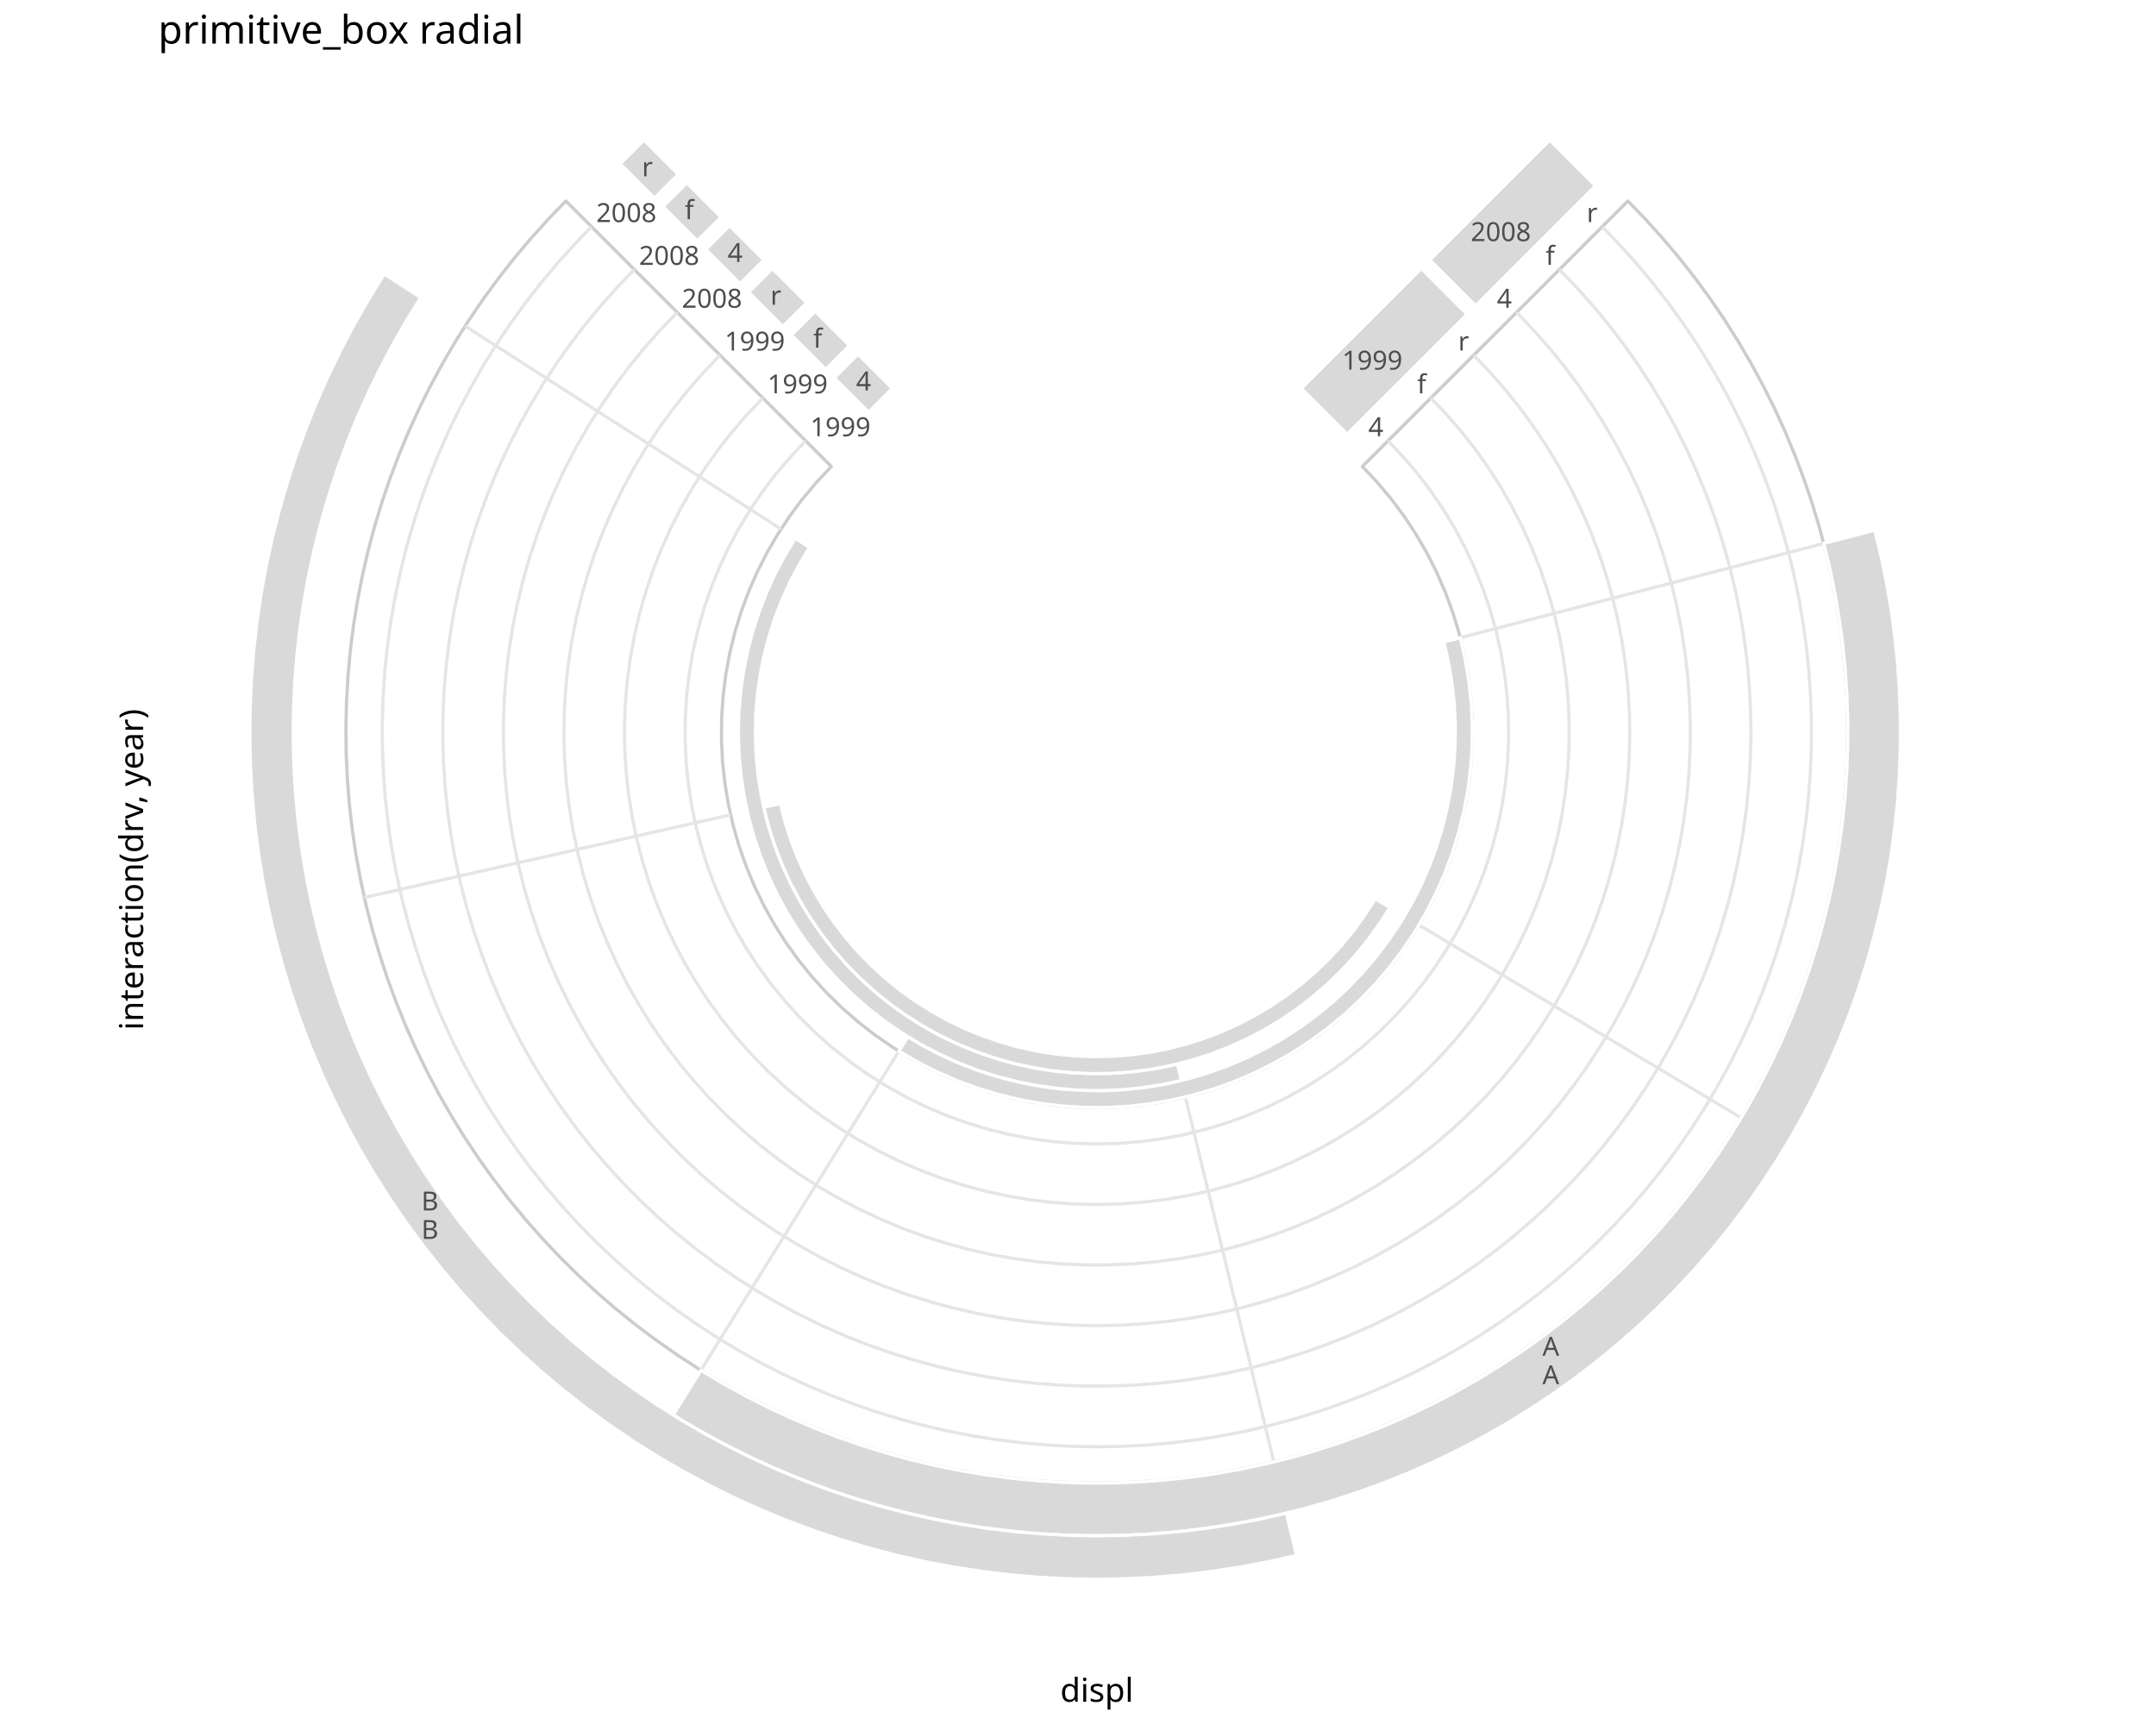
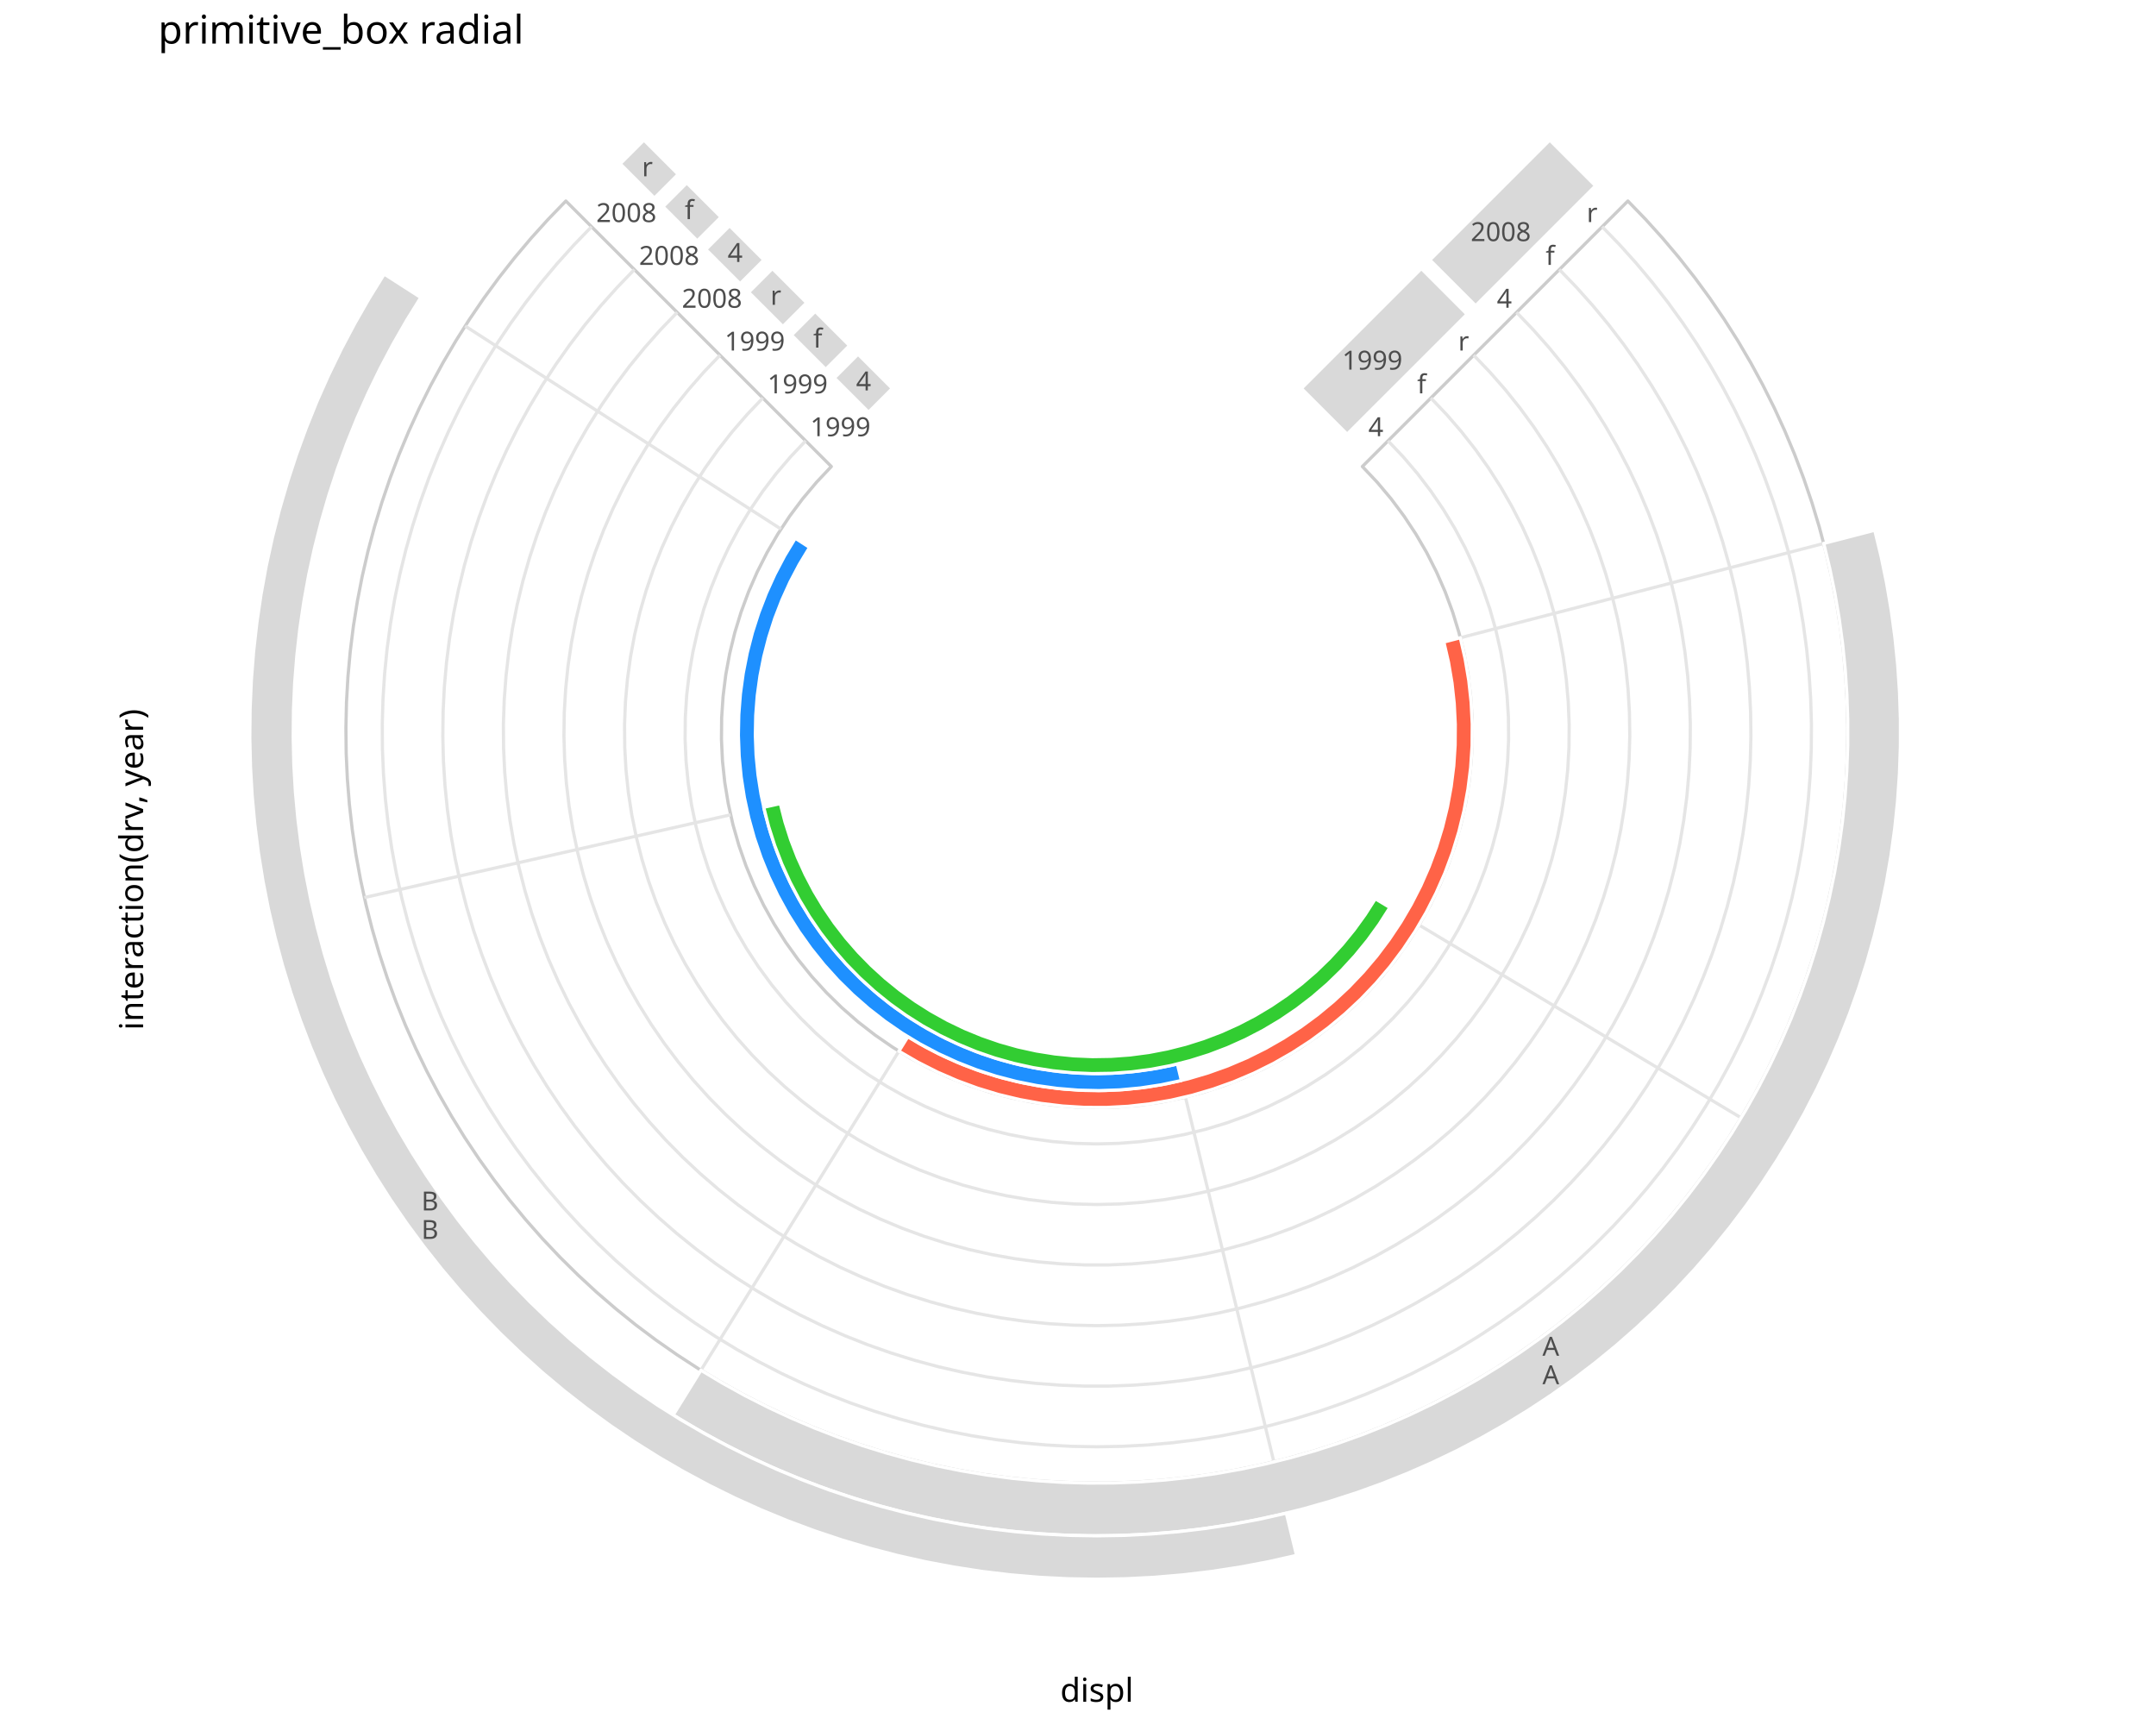
<svg xmlns="http://www.w3.org/2000/svg" class="svglite" data-engine-version="2.0" width="720.00pt" height="576.00pt" viewBox="0 0 720.00 576.00">
  <defs>
    <style type="text/css">
    .svglite line, .svglite polyline, .svglite polygon, .svglite path, .svglite rect, .svglite circle {
      fill: none;
      stroke: #000000;
      stroke-linecap: round;
      stroke-linejoin: round;
      stroke-miterlimit: 10.00;
    }
  </style>
  </defs>
  <rect width="100%" height="100%" style="stroke: none; fill: #FFFFFF;" />
  <defs>
    <clipPath id="cpMC4wMHw3MjAuMDB8MC4wMHw1NzYuMDA=">
      <rect x="0.00" y="0.00" width="720.00" height="576.00" />
    </clipPath>
  </defs>
  <g clip-path="url(#cpMC4wMHw3MjAuMDB8MC4wMHw1NzYuMDA=)">
</g>
  <defs>
    <clipPath id="cpMzQuNzR8Njg1LjI2fDAuMDB8NTc2LjAw">
      <rect x="34.74" y="0.00" width="650.51" height="576.00" />
    </clipPath>
  </defs>
  <g clip-path="url(#cpMzQuNzR8Njg1LjI2fDAuMDB8NTc2LjAw)">
    <rect x="34.74" y="0.00" width="650.51" height="576.00" style="stroke-width: 1.07; stroke: #FFFFFF; fill: #FFFFFF;" />
  </g>
  <g clip-path="url(#cpMC4wMHw3MjAuMDB8MC4wMHw1NzYuMDA=)">
    <polygon points="188.97,67.12 197.03,75.18 205.09,83.24 213.15,91.30 221.21,99.36 229.27,107.42 237.33,115.48 245.39,123.54 253.45,131.60 261.51,139.66 269.57,147.72 277.63,155.78 272.69,161.02 268.05,166.54 263.74,172.31 259.76,178.32 256.14,184.54 252.88,190.97 250.00,197.57 247.50,204.33 245.39,211.22 243.68,218.22 242.37,225.31 241.48,232.46 241.00,239.64 240.93,246.85 241.27,254.05 242.03,261.21 243.20,268.32 244.77,275.35 246.75,282.28 249.12,289.08 251.88,295.74 255.01,302.23 258.51,308.52 262.37,314.61 266.57,320.46 271.10,326.07 275.95,331.40 281.09,336.44 286.52,341.19 292.21,345.61 298.14,349.70 304.30,353.44 310.66,356.82 317.20,359.83 323.91,362.46 330.76,364.70 337.73,366.54 344.79,367.98 351.92,369.01 359.09,369.63 366.30,369.84 373.50,369.63 380.68,369.01 387.81,367.98 394.87,366.54 401.83,364.70 408.68,362.46 415.39,359.83 421.94,356.82 428.30,353.44 434.46,349.70 440.39,345.61 446.08,341.19 451.50,336.44 456.64,331.40 461.49,326.07 466.02,320.46 470.22,314.61 474.08,308.52 477.58,302.23 480.72,295.74 483.47,289.08 485.84,282.28 487.82,275.35 489.40,268.32 490.56,261.21 491.32,254.05 491.67,246.85 491.60,239.64 491.11,232.46 490.22,225.31 488.92,218.22 487.21,211.22 485.10,204.33 482.60,197.57 479.71,190.97 476.46,184.54 472.83,178.32 468.86,172.31 464.55,166.54 459.91,161.02 454.96,155.78 463.02,147.72 471.08,139.66 479.14,131.60 487.20,123.54 495.26,115.48 503.33,107.42 511.39,99.36 519.45,91.30 527.51,83.24 535.57,75.18 543.63,67.12 549.54,73.23 555.23,79.54 560.72,86.04 565.97,92.72 571.00,99.57 575.79,106.60 580.35,113.78 584.65,121.11 588.71,128.58 592.51,136.18 596.05,143.91 599.32,151.76 602.33,159.71 605.07,167.76 607.53,175.90 609.71,184.11 611.62,192.40 613.24,200.74 614.58,209.14 615.64,217.58 616.40,226.04 616.88,234.53 617.08,243.03 616.98,251.53 616.60,260.02 615.92,268.50 614.97,276.95 613.72,285.36 612.19,293.72 610.38,302.03 608.29,310.27 605.92,318.43 603.27,326.51 600.36,334.50 597.17,342.38 593.72,350.15 590.00,357.80 586.03,365.31 581.81,372.69 577.34,379.92 572.63,387.00 567.68,393.91 562.49,400.65 557.09,407.21 551.46,413.58 545.62,419.76 539.57,425.74 533.33,431.51 526.89,437.06 520.27,442.40 513.47,447.50 506.51,452.37 499.38,457.01 492.10,461.40 484.67,465.54 477.11,469.42 469.42,473.05 461.61,476.41 453.70,479.51 445.68,482.34 437.57,484.89 429.38,487.17 421.11,489.17 412.79,490.88 404.41,492.32 395.98,493.47 387.53,494.33 379.04,494.91 370.55,495.20 362.05,495.20 353.55,494.91 345.07,494.33 336.61,493.47 328.19,492.32 319.81,490.88 311.48,489.17 303.22,487.17 295.03,484.89 286.92,482.34 278.90,479.51 270.98,476.41 263.17,473.05 255.48,469.42 247.92,465.54 240.50,461.40 233.21,457.01 226.09,452.37 219.12,447.50 212.32,442.40 205.70,437.06 199.26,431.51 193.02,425.74 186.97,419.76 181.13,413.58 175.51,407.21 170.10,400.65 164.92,393.91 159.97,387.00 155.25,379.92 150.78,372.69 146.56,365.31 142.59,357.80 138.88,350.15 135.42,342.38 132.24,334.50 129.32,326.51 126.67,318.43 124.30,310.27 122.21,302.03 120.40,293.72 118.87,285.36 117.63,276.95 116.67,268.50 116.00,260.02 115.61,251.53 115.52,243.03 115.71,234.53 116.19,226.04 116.96,217.58 118.01,209.14 119.35,200.74 120.97,192.40 122.88,184.11 125.06,175.90 127.53,167.76 130.26,159.71 133.27,151.76 136.55,143.91 140.09,136.18 143.89,128.58 147.94,121.11 152.25,113.78 156.80,106.60 161.59,99.57 166.62,92.72 171.88,86.04 177.36,79.54 183.06,73.23 " style="stroke-width: 1.07; stroke: #CCCCCC; fill: none;" />
    <polyline points="463.54,147.20 468.61,152.55 473.38,158.15 477.85,164.01 481.99,170.09 485.81,176.39 489.28,182.89 492.40,189.56 495.15,196.39 497.54,203.35 499.55,210.44 501.18,217.62 502.42,224.88 503.28,232.19 503.74,239.54 503.80,246.90 503.47,254.26 502.75,261.59 501.64,268.87 500.14,276.07 498.25,283.19 495.99,290.20 493.35,297.08 490.36,303.80 487.00,310.36 483.30,316.72 479.26,322.88 474.90,328.82 470.23,334.51 465.26,339.94 460.01,345.10 454.49,349.97 448.71,354.54 442.70,358.80 436.47,362.72 430.04,366.31 423.43,369.55 416.65,372.42 409.73,374.94 402.68,377.07 395.53,378.83 388.30,380.20 381.00,381.19 373.66,381.78 366.30,381.97 358.94,381.78 351.60,381.19 344.30,380.20 337.06,378.83 329.91,377.07 322.87,374.94 315.94,372.42 309.17,369.55 302.55,366.31 296.12,362.72 289.89,358.80 283.88,354.54 278.11,349.97 272.58,345.10 267.33,339.94 262.36,334.51 257.69,328.82 253.33,322.88 249.29,316.72 245.59,310.36 242.24,303.80 239.24,297.08 236.60,290.20 234.34,283.19 232.46,276.07 230.96,268.87 229.84,261.59 229.12,254.26 228.79,246.90 228.86,239.54 229.32,232.19 230.17,224.88 231.41,217.62 233.04,210.44 235.05,203.35 237.44,196.39 240.20,189.56 243.32,182.89 246.79,176.39 250.60,170.09 254.75,164.01 259.21,158.15 263.99,152.55 269.05,147.20 " style="stroke-width: 1.07; stroke: #E5E5E5; stroke-linecap: butt;" />
    <polyline points="477.84,132.90 483.08,138.39 488.04,144.13 492.72,150.09 497.11,156.28 501.20,162.67 504.97,169.25 508.43,176.00 511.55,182.91 514.34,189.97 516.79,197.14 518.89,204.43 520.64,211.81 522.03,219.27 523.06,226.78 523.72,234.34 524.03,241.92 523.97,249.50 523.54,257.08 522.75,264.62 521.60,272.12 520.09,279.55 518.23,286.90 516.01,294.16 513.45,301.29 510.55,308.30 507.31,315.16 503.75,321.86 499.87,328.38 495.68,334.70 491.19,340.81 486.42,346.71 481.36,352.36 476.04,357.77 470.47,362.91 464.65,367.78 458.61,372.37 452.36,376.66 445.90,380.64 439.26,384.31 432.46,387.65 425.50,390.67 418.40,393.35 411.18,395.68 403.86,397.66 396.45,399.29 388.97,400.56 381.44,401.47 373.88,402.02 366.30,402.20 358.71,402.02 351.15,401.47 343.62,400.56 336.14,399.29 328.73,397.66 321.41,395.68 314.19,393.35 307.10,390.67 300.14,387.65 293.33,384.31 286.69,380.64 280.24,376.66 273.98,372.37 267.94,367.78 262.13,362.91 256.55,357.77 251.23,352.36 246.18,346.71 241.40,340.81 236.91,334.70 232.73,328.38 228.85,321.86 225.28,315.16 222.05,308.30 219.14,301.29 216.58,294.16 214.37,286.90 212.50,279.55 210.99,272.12 209.84,264.62 209.05,257.08 208.63,249.50 208.57,241.92 208.87,234.34 209.54,226.78 210.57,219.27 211.96,211.81 213.70,204.43 215.80,197.14 218.25,189.97 221.04,182.91 224.17,176.00 227.62,169.25 231.40,162.67 235.48,156.28 239.87,150.09 244.55,144.13 249.52,138.39 254.75,132.90 " style="stroke-width: 1.07; stroke: #E5E5E5; stroke-linecap: butt;" />
    <polyline points="492.14,118.60 497.56,124.26 502.73,130.16 507.63,136.28 512.25,142.60 516.59,149.13 520.65,155.84 524.40,162.72 527.84,169.76 530.97,176.94 533.79,184.26 536.27,191.69 538.43,199.23 540.26,206.85 541.74,214.54 542.89,222.30 543.69,230.09 544.15,237.92 544.27,245.75 544.04,253.59 543.46,261.40 542.54,269.19 541.28,276.92 539.68,284.60 537.75,292.19 535.48,299.69 532.88,307.09 529.96,314.36 526.73,321.50 523.18,328.49 519.33,335.31 515.18,341.96 510.74,348.42 506.02,354.68 501.03,360.73 495.78,366.55 490.28,372.13 484.54,377.46 478.57,382.54 472.38,387.35 465.99,391.88 459.40,396.13 452.63,400.08 445.70,403.73 438.61,407.07 431.38,410.10 424.02,412.80 416.55,415.18 408.99,417.23 401.34,418.94 393.62,420.31 385.85,421.35 378.05,422.03 370.22,422.38 362.38,422.38 354.55,422.03 346.74,421.35 338.97,420.31 331.26,418.94 323.61,417.23 316.04,415.18 308.57,412.80 301.22,410.10 293.99,407.07 286.90,403.73 279.96,400.08 273.19,396.13 266.61,391.88 260.21,387.35 254.02,382.54 248.05,377.46 242.31,372.13 236.81,366.55 231.56,360.73 226.57,354.68 221.85,348.42 217.41,341.96 213.27,335.31 209.41,328.49 205.87,321.50 202.63,314.36 199.71,307.09 197.11,299.69 194.84,292.19 192.91,284.60 191.31,276.92 190.05,269.19 189.13,261.40 188.56,253.59 188.33,245.75 188.44,237.92 188.90,230.09 189.70,222.30 190.85,214.54 192.34,206.85 194.16,199.23 196.32,191.69 198.81,184.26 201.62,176.94 204.75,169.76 208.20,162.72 211.95,155.84 216.00,149.13 220.34,142.60 224.97,136.28 229.87,130.16 235.03,124.26 240.45,118.60 " style="stroke-width: 1.07; stroke: #E5E5E5; stroke-linecap: butt;" />
    <polyline points="506.45,104.30 512.02,110.11 517.36,116.14 522.44,122.38 527.27,128.82 531.84,135.45 536.13,142.26 540.14,149.25 543.86,156.38 547.29,163.67 550.42,171.09 553.25,178.62 555.77,186.27 557.97,194.01 559.86,201.84 561.43,209.74 562.68,217.69 563.61,225.69 564.21,233.72 564.48,241.76 564.42,249.81 564.04,257.86 563.34,265.88 562.30,273.86 560.95,281.80 559.27,289.67 557.27,297.47 554.96,305.18 552.34,312.80 549.41,320.30 546.18,327.67 542.65,334.91 538.83,341.99 534.73,348.92 530.34,355.67 525.69,362.25 520.78,368.62 515.61,374.79 510.19,380.75 504.53,386.48 498.65,391.98 492.55,397.23 486.24,402.23 479.74,406.97 473.04,411.45 466.17,415.64 459.14,419.56 451.95,423.19 444.62,426.52 437.16,429.55 429.58,432.27 421.90,434.69 414.13,436.79 406.28,438.57 398.36,440.04 390.39,441.18 382.38,441.99 374.35,442.48 366.30,442.65 358.25,442.48 350.21,441.99 342.20,441.18 334.23,440.04 326.31,438.57 318.46,436.79 310.69,434.69 303.01,432.27 295.44,429.55 287.98,426.52 280.65,423.19 273.46,419.56 266.42,415.64 259.55,411.45 252.86,406.97 246.35,402.23 240.04,397.23 233.94,391.98 228.06,386.48 222.40,380.75 216.99,374.79 211.82,368.62 206.90,362.25 202.25,355.67 197.87,348.92 193.76,341.99 189.94,334.91 186.42,327.67 183.18,320.30 180.25,312.80 177.63,305.18 175.32,297.47 173.33,289.67 171.65,281.80 170.29,273.86 169.26,265.88 168.55,257.86 168.17,249.81 168.11,241.76 168.39,233.72 168.99,225.69 169.91,217.69 171.16,209.74 172.73,201.84 174.62,194.01 176.83,186.27 179.35,178.62 182.17,171.09 185.30,163.67 188.73,156.38 192.46,149.25 196.47,142.26 200.76,135.45 205.32,128.82 210.15,122.38 215.24,116.14 220.57,110.11 226.15,104.30 " style="stroke-width: 1.07; stroke: #E5E5E5; stroke-linecap: butt;" />
    <polyline points="520.75,90.00 526.46,95.93 531.94,102.07 537.19,108.41 542.20,114.95 546.95,121.67 551.45,128.57 555.69,135.63 559.65,142.85 563.35,150.21 566.76,157.70 569.88,165.32 572.72,173.05 575.27,180.88 577.51,188.80 579.46,196.80 581.11,204.87 582.44,212.99 583.48,221.16 584.20,229.36 584.61,237.59 584.72,245.82 584.51,254.05 583.99,262.27 583.17,270.46 582.03,278.62 580.59,286.72 578.85,294.77 576.80,302.75 574.45,310.64 571.81,318.44 568.87,326.13 565.65,333.71 562.15,341.16 558.36,348.47 554.30,355.63 549.98,362.64 545.39,369.48 540.55,376.14 535.47,382.62 530.14,388.89 524.58,394.97 518.79,400.83 512.79,406.46 506.58,411.87 500.17,417.04 493.57,421.96 486.79,426.63 479.84,431.04 472.72,435.19 465.46,439.06 458.05,442.66 450.52,445.98 442.86,449.01 435.10,451.75 427.24,454.20 419.29,456.35 411.26,458.19 403.17,459.74 395.03,460.97 386.85,461.90 378.64,462.52 370.41,462.83 362.18,462.83 353.95,462.52 345.74,461.90 337.56,460.97 329.42,459.74 321.33,458.19 313.31,456.35 305.36,454.20 297.50,451.75 289.73,449.01 282.08,445.98 274.54,442.66 267.13,439.06 259.87,435.19 252.76,431.04 245.80,426.63 239.02,421.96 232.42,417.04 226.01,411.87 219.80,406.46 213.80,400.83 208.01,394.97 202.45,388.89 197.13,382.62 192.04,376.14 187.20,369.48 182.61,362.64 178.29,355.63 174.23,348.47 170.45,341.16 166.94,333.71 163.72,326.13 160.79,318.44 158.14,310.64 155.80,302.75 153.75,294.77 152.00,286.72 150.56,278.62 149.43,270.46 148.60,262.27 148.08,254.05 147.88,245.82 147.98,237.59 148.39,229.36 149.12,221.16 150.15,212.99 151.49,204.87 153.13,196.80 155.08,188.80 157.33,180.88 159.87,173.05 162.71,165.32 165.84,157.70 169.25,150.21 172.94,142.85 176.91,135.63 181.14,128.57 185.64,121.67 190.40,114.95 195.40,108.41 200.65,102.07 206.14,95.93 211.85,90.00 " style="stroke-width: 1.07; stroke: #E5E5E5; stroke-linecap: butt;" />
    <polyline points="535.05,75.70 540.88,81.73 546.49,87.97 551.88,94.41 557.04,101.02 561.96,107.82 566.65,114.78 571.08,121.91 575.26,129.18 579.19,136.60 582.85,144.15 586.24,151.83 589.36,159.62 592.21,167.52 594.77,175.51 597.05,183.58 599.05,191.73 600.76,199.95 602.18,208.22 603.31,216.54 604.14,224.89 604.68,233.26 604.93,241.65 604.88,250.04 604.54,258.43 603.90,266.79 602.96,275.13 601.74,283.44 600.22,291.69 598.42,299.89 596.32,308.01 593.95,316.06 591.29,324.02 588.35,331.88 585.14,339.64 581.66,347.27 577.91,354.78 573.90,362.15 569.63,369.38 565.11,376.45 560.35,383.36 555.35,390.10 550.11,396.65 544.64,403.02 538.96,409.20 533.06,415.16 526.95,420.92 520.65,426.46 514.15,431.78 507.47,436.86 500.62,441.70 493.60,446.30 486.43,450.66 479.10,454.75 471.64,458.59 464.05,462.16 456.33,465.46 448.50,468.49 440.58,471.24 432.56,473.71 424.45,475.90 416.28,477.80 408.04,479.42 399.76,480.74 391.43,481.77 383.07,482.51 374.69,482.95 366.30,483.10 357.91,482.95 349.53,482.51 341.17,481.77 332.84,480.74 324.55,479.42 316.31,477.80 308.14,475.90 300.04,473.71 292.02,471.24 284.09,468.49 276.26,465.46 268.55,462.16 260.95,458.59 253.49,454.75 246.17,450.66 238.99,446.30 231.97,441.70 225.12,436.86 218.44,431.78 211.95,426.46 205.64,420.92 199.54,415.16 193.64,409.20 187.95,403.02 182.49,396.65 177.25,390.10 172.24,383.36 167.48,376.45 162.96,369.38 158.69,362.15 154.68,354.78 150.94,347.27 147.45,339.64 144.24,331.88 141.31,324.02 138.65,316.06 136.27,308.01 134.18,299.89 132.37,291.69 130.85,283.44 129.63,275.13 128.70,266.79 128.06,258.43 127.71,250.04 127.66,241.65 127.91,233.26 128.45,224.89 129.29,216.54 130.41,208.22 131.83,199.95 133.54,191.73 135.54,183.58 137.82,175.51 140.39,167.52 143.23,159.62 146.35,151.83 149.75,144.15 153.41,136.60 157.33,129.18 161.51,121.91 165.95,114.78 170.63,107.82 175.55,101.02 180.71,94.41 186.10,87.97 191.72,81.73 197.55,75.70 " style="stroke-width: 1.07; stroke: #E5E5E5; stroke-linecap: butt;" />
    <polyline points="487.67,212.96 498.70,210.09 509.74,207.23 520.77,204.37 531.81,201.50 542.84,198.64 553.87,195.78 564.91,192.91 575.94,190.05 586.97,187.19 598.01,184.33 609.04,181.46 " style="stroke-width: 1.07; stroke: #E5E5E5; stroke-linecap: butt;" />
    <polyline points="473.88,308.86 483.66,314.71 493.44,320.57 503.22,326.42 513.00,332.28 522.78,338.14 532.56,343.99 542.34,349.85 552.12,355.70 561.90,361.56 571.68,367.41 581.47,373.27 " style="stroke-width: 1.07; stroke: #E5E5E5; stroke-linecap: butt;" />
    <polyline points="395.86,366.30 398.55,377.38 401.23,388.46 403.92,399.54 406.61,410.62 409.30,421.69 411.98,432.77 414.67,443.85 417.36,454.93 420.05,466.01 422.73,477.08 425.42,488.16 " style="stroke-width: 1.07; stroke: #E5E5E5; stroke-linecap: butt;" />
    <polyline points="300.19,351.00 294.18,360.68 288.17,370.37 282.16,380.05 276.15,389.74 270.14,399.43 264.13,409.11 258.12,418.80 252.11,428.49 246.10,438.17 240.09,447.86 234.08,457.54 " style="stroke-width: 1.07; stroke: #E5E5E5; stroke-linecap: butt;" />
    <polyline points="243.99,272.07 232.87,274.58 221.75,277.10 210.63,279.61 199.51,282.12 188.39,284.63 177.27,287.14 166.15,289.65 155.03,292.16 143.91,294.67 132.79,297.19 121.67,299.70 " style="stroke-width: 1.07; stroke: #E5E5E5; stroke-linecap: butt;" />
    <polyline points="260.81,176.66 251.22,170.49 241.63,164.33 232.04,158.17 222.45,152.00 212.86,145.84 203.27,139.68 193.68,133.51 184.09,127.35 174.50,121.19 164.91,115.03 155.32,108.86 " style="stroke-width: 1.07; stroke: #E5E5E5; stroke-linecap: butt;" />
    <polygon points="609.04,181.46 611.04,189.75 612.76,198.10 614.19,206.51 615.34,214.96 616.20,223.44 616.77,231.95 617.05,240.47 617.04,248.99 616.74,257.52 616.15,266.02 615.27,274.50 614.11,282.95 612.66,291.35 610.92,299.70 608.90,307.98 606.60,316.19 604.02,324.32 601.17,332.35 598.05,340.29 594.65,348.11 591.00,355.81 587.08,363.39 582.91,370.82 578.49,378.11 573.82,385.25 568.92,392.22 563.78,399.02 558.41,405.65 552.82,412.09 547.01,418.33 541.00,424.37 534.78,430.21 528.37,435.83 521.77,441.22 514.99,446.40 508.04,451.33 500.92,456.03 493.65,460.49 486.24,464.69 478.68,468.64 470.99,472.33 463.19,475.76 455.27,478.92 447.24,481.81 439.13,484.42 430.93,486.76 422.66,488.82 414.32,490.59 405.92,492.08 397.48,493.28 389.00,494.20 380.50,494.83 371.98,495.17 363.45,495.21 354.93,494.97 346.42,494.44 337.94,493.62 329.48,492.51 321.07,491.12 312.71,489.44 304.41,487.48 296.19,485.23 288.04,482.71 279.99,479.91 272.04,476.84 264.19,473.50 256.46,469.90 248.86,466.04 241.40,461.92 234.08,457.54 224.80,472.50 232.63,477.18 240.62,481.59 248.75,485.72 257.02,489.58 265.42,493.15 273.93,496.44 282.55,499.43 291.27,502.13 300.07,504.53 308.95,506.64 317.90,508.43 326.90,509.93 335.94,511.11 345.03,511.99 354.13,512.56 363.26,512.82 372.38,512.76 381.50,512.40 390.60,511.73 399.67,510.75 408.70,509.46 417.69,507.87 426.61,505.97 435.47,503.77 444.24,501.27 452.93,498.47 461.51,495.38 469.99,491.99 478.34,488.33 486.57,484.38 494.65,480.15 502.59,475.65 510.37,470.88 517.99,465.86 525.43,460.57 532.68,455.04 539.74,449.26 546.60,443.24 553.26,437.00 559.70,430.53 565.91,423.85 571.89,416.96 577.64,409.87 583.14,402.59 588.39,395.13 593.38,387.49 598.12,379.69 602.58,371.73 606.77,363.63 610.68,355.39 614.31,347.01 617.65,338.52 620.71,329.92 623.47,321.23 625.93,312.44 628.09,303.58 629.95,294.64 631.50,285.65 632.75,276.61 633.69,267.54 634.32,258.43 634.64,249.31 634.65,240.19 634.35,231.07 633.74,221.96 632.82,212.89 631.59,203.84 630.06,194.85 628.22,185.91 626.08,177.04 " style="stroke-width: 1.07; stroke: #FFFFFF; fill: #D9D9D9;" />
    <text x="515.09" y="452.70" style="font-size: 8.80px; fill: #4D4D4D; font-family: sans;" textLength="5.87px" lengthAdjust="spacingAndGlyphs">A</text>
    <text x="515.09" y="462.21" style="font-size: 8.80px; fill: #4D4D4D; font-family: sans;" textLength="5.87px" lengthAdjust="spacingAndGlyphs">A</text>
    <polygon points="429.57,505.27 420.67,507.27 411.70,508.96 402.68,510.36 393.62,511.44 384.53,512.21 375.42,512.68 366.30,512.83 357.17,512.68 348.06,512.21 338.97,511.44 329.91,510.36 320.89,508.96 311.93,507.27 303.02,505.27 294.19,502.97 285.45,500.37 276.79,497.47 268.24,494.28 259.81,490.80 251.50,487.04 243.32,483.00 235.28,478.68 227.39,474.09 219.66,469.24 212.11,464.12 204.73,458.75 197.54,453.14 190.54,447.28 183.75,441.19 177.17,434.87 170.80,428.33 164.66,421.58 158.76,414.62 153.09,407.47 147.68,400.13 142.51,392.60 137.60,384.91 132.96,377.06 128.59,369.05 124.49,360.90 120.67,352.61 117.14,344.20 113.89,335.67 110.93,327.04 108.27,318.31 105.91,309.49 103.85,300.60 102.09,291.65 100.64,282.64 99.50,273.59 98.66,264.50 98.13,255.39 97.92,246.27 98.01,237.15 98.41,228.03 99.13,218.94 100.15,209.87 101.48,200.84 103.11,191.86 105.05,182.95 107.29,174.10 109.83,165.34 112.67,156.67 115.80,148.10 119.22,139.64 122.93,131.30 126.91,123.09 131.18,115.02 135.71,107.11 140.52,99.35 128.32,91.51 123.26,99.69 118.48,108.03 113.98,116.53 109.78,125.19 105.87,133.97 102.27,142.89 98.97,151.92 95.98,161.07 93.30,170.30 90.94,179.63 88.89,189.02 87.17,198.49 85.77,208.00 84.69,217.56 83.94,227.15 83.52,236.75 83.42,246.37 83.65,255.99 84.20,265.59 85.08,275.16 86.29,284.71 87.82,294.20 89.67,303.64 91.85,313.01 94.33,322.30 97.14,331.50 100.25,340.60 103.68,349.58 107.40,358.45 111.43,367.19 115.75,375.78 120.35,384.22 125.25,392.50 130.42,400.61 135.87,408.54 141.58,416.27 147.55,423.81 153.77,431.15 160.24,438.26 166.95,445.16 173.89,451.82 181.05,458.24 188.42,464.41 196.00,470.33 203.78,475.99 211.74,481.38 219.89,486.50 228.20,491.33 236.67,495.89 245.29,500.15 254.06,504.11 262.95,507.78 271.96,511.14 281.08,514.19 290.30,516.93 299.60,519.36 308.99,521.47 318.44,523.25 327.94,524.72 337.49,525.86 347.08,526.68 356.68,527.17 366.30,527.33 375.91,527.17 385.52,526.68 395.10,525.86 404.65,524.72 414.16,523.25 423.61,521.47 432.99,519.36 " style="stroke-width: 1.07; stroke: #FFFFFF; fill: #D9D9D9;" />
    <text x="146.43" y="404.19" text-anchor="end" style="font-size: 8.80px; fill: #4D4D4D; font-family: sans;" textLength="5.87px" lengthAdjust="spacingAndGlyphs">B</text>
    <text x="146.43" y="413.69" text-anchor="end" style="font-size: 8.80px; fill: #4D4D4D; font-family: sans;" textLength="5.87px" lengthAdjust="spacingAndGlyphs">B</text>
-     <polygon points="487.67,212.96 489.29,220.05 490.50,227.23 491.29,234.46 491.66,241.73 491.61,249.01 491.13,256.27 490.23,263.49 488.92,270.65 487.19,277.72 485.06,284.68 482.53,291.50 479.60,298.16 476.29,304.65 472.61,310.93 468.58,316.98 464.20,322.80 459.49,328.34 454.46,333.61 449.14,338.57 443.54,343.22 437.68,347.54 431.58,351.50 425.26,355.11 418.74,358.35 412.04,361.20 405.19,363.65 398.21,365.71 391.12,367.36 383.95,368.59 376.72,369.41 369.45,369.80 362.17,369.77 354.91,369.32 347.68,368.45 340.52,367.16 333.44,365.46 326.48,363.35 319.65,360.84 312.97,357.94 306.48,354.65 300.19,351.00 303.18,346.18 309.18,349.67 315.39,352.81 321.76,355.58 328.28,357.97 334.93,359.99 341.69,361.61 348.53,362.84 355.42,363.68 362.36,364.11 369.31,364.13 376.25,363.76 383.15,362.98 390.00,361.80 396.77,360.23 403.43,358.26 409.97,355.92 416.37,353.20 422.59,350.11 428.63,346.66 434.45,342.88 440.05,338.76 445.40,334.32 450.48,329.58 455.27,324.55 459.77,319.25 463.95,313.70 467.81,307.92 471.32,301.93 474.48,295.74 477.27,289.37 479.69,282.86 481.73,276.22 483.38,269.47 484.63,262.63 485.49,255.74 485.94,248.80 485.99,241.85 485.64,234.91 484.89,228.01 483.73,221.15 482.18,214.38 " style="stroke-width: 1.07; stroke: #FFFFFF; fill: #D9D9D9;" />
-     <polygon points="394.52,360.80 387.72,362.24 380.86,363.28 373.94,363.93 366.99,364.17 360.04,364.01 353.12,363.44 346.24,362.48 339.42,361.11 332.70,359.36 326.09,357.22 319.62,354.69 313.30,351.80 307.16,348.54 301.22,344.94 295.50,340.99 290.02,336.72 284.79,332.14 279.84,327.27 275.18,322.11 270.83,316.69 266.80,311.03 263.10,305.15 259.76,299.06 256.77,292.79 254.15,286.35 251.90,279.77 250.05,273.08 248.58,266.29 247.51,259.42 246.85,252.50 246.58,245.56 246.72,238.61 247.26,231.68 248.20,224.80 249.54,217.98 251.27,211.25 253.39,204.63 255.89,198.15 258.76,191.82 261.99,185.67 265.58,179.72 270.35,182.79 266.93,188.46 263.85,194.31 261.12,200.34 258.73,206.52 256.72,212.82 255.07,219.23 253.79,225.73 252.89,232.29 252.38,238.89 252.25,245.51 252.50,252.12 253.14,258.71 254.16,265.25 255.55,271.72 257.32,278.10 259.46,284.37 261.95,290.50 264.80,296.47 267.99,302.27 271.51,307.88 275.35,313.27 279.50,318.43 283.94,323.34 288.65,327.99 293.63,332.35 298.85,336.42 304.30,340.18 309.96,343.62 315.81,346.72 321.83,349.47 327.99,351.88 334.29,353.92 340.70,355.59 347.19,356.89 353.74,357.81 360.34,358.34 366.96,358.50 373.57,358.27 380.17,357.65 386.71,356.66 393.19,355.29 " style="stroke-width: 1.07; stroke: #FFFFFF; fill: #D9D9D9;" />
-     <polygon points="464.15,303.03 460.59,308.61 456.71,313.97 452.52,319.10 448.04,323.98 443.29,328.59 438.28,332.91 433.03,336.94 427.55,340.66 421.86,344.05 415.99,347.10 409.95,349.81 403.77,352.17 397.45,354.16 391.04,355.79 384.54,357.03 377.97,357.90 371.37,358.39 364.75,358.49 358.14,358.21 351.55,357.54 345.02,356.50 338.55,355.07 332.18,353.28 325.92,351.12 319.80,348.59 313.84,345.72 308.05,342.51 302.46,338.96 297.08,335.10 291.94,330.93 287.05,326.47 282.42,321.74 278.08,316.74 274.04,311.50 270.30,306.03 266.89,300.36 263.81,294.50 261.08,288.47 258.71,282.29 256.69,275.99 255.05,269.57 260.58,268.33 262.14,274.42 264.05,280.41 266.31,286.28 268.91,292.01 271.83,297.58 275.07,302.97 278.62,308.17 282.47,313.15 286.59,317.89 290.99,322.39 295.64,326.63 300.52,330.59 305.63,334.26 310.95,337.63 316.45,340.69 322.11,343.42 327.93,345.81 333.88,347.87 339.93,349.58 346.07,350.93 352.28,351.92 358.54,352.55 364.83,352.82 371.12,352.72 377.39,352.26 383.63,351.44 389.81,350.25 395.91,348.71 401.90,346.82 407.78,344.58 413.52,342.00 419.10,339.10 424.50,335.87 429.71,332.34 434.70,328.52 439.47,324.41 443.98,320.03 448.24,315.39 452.21,310.52 455.90,305.42 459.29,300.12 " style="stroke-width: 1.07; stroke: #FFFFFF; fill: #D9D9D9;" />
+     <polygon points="487.67,212.96 489.29,220.05 490.50,227.23 491.29,234.46 491.66,241.73 491.61,249.01 491.13,256.27 490.23,263.49 488.92,270.65 487.19,277.72 485.06,284.68 482.53,291.50 479.60,298.16 476.29,304.65 472.61,310.93 468.58,316.98 464.20,322.80 459.49,328.34 454.46,333.61 449.14,338.57 443.54,343.22 437.68,347.54 431.58,351.50 425.26,355.11 418.74,358.35 412.04,361.20 405.19,363.65 398.21,365.71 391.12,367.36 383.95,368.59 376.72,369.41 369.45,369.80 362.17,369.77 354.91,369.32 347.68,368.45 340.52,367.16 333.44,365.46 326.48,363.35 319.65,360.84 312.97,357.94 306.48,354.65 300.19,351.00 303.18,346.18 309.18,349.67 315.39,352.81 321.76,355.58 328.28,357.97 334.93,359.99 341.69,361.61 348.53,362.84 355.42,363.68 362.36,364.11 369.31,364.13 376.25,363.76 383.15,362.98 390.00,361.80 396.77,360.23 403.43,358.26 409.97,355.92 416.37,353.20 422.59,350.11 428.63,346.66 434.45,342.88 440.05,338.76 445.40,334.32 450.48,329.58 455.27,324.55 459.77,319.25 463.95,313.70 467.81,307.92 471.32,301.93 474.48,295.74 477.27,289.37 479.69,282.86 481.73,276.22 483.38,269.47 484.63,262.63 485.49,255.74 485.94,248.80 485.99,241.85 485.64,234.91 484.89,228.01 483.73,221.15 482.18,214.38 " style="stroke-width: 1.07; stroke: #FFFFFF; fill: #FF6347;" />
+     <polygon points="394.52,360.80 387.72,362.24 380.86,363.28 373.94,363.93 366.99,364.17 360.04,364.01 353.12,363.44 346.24,362.48 339.42,361.11 332.70,359.36 326.09,357.22 319.62,354.69 313.30,351.80 307.16,348.54 301.22,344.94 295.50,340.99 290.02,336.72 284.79,332.14 279.84,327.27 275.18,322.11 270.83,316.69 266.80,311.03 263.10,305.15 259.76,299.06 256.77,292.79 254.15,286.35 251.90,279.77 250.05,273.08 248.58,266.29 247.51,259.42 246.85,252.50 246.58,245.56 246.72,238.61 247.26,231.68 248.20,224.80 249.54,217.98 251.27,211.25 253.39,204.63 255.89,198.15 258.76,191.82 261.99,185.67 265.58,179.72 270.35,182.79 266.93,188.46 263.85,194.31 261.12,200.34 258.73,206.52 256.72,212.82 255.07,219.23 253.79,225.73 252.89,232.29 252.38,238.89 252.25,245.51 252.50,252.12 253.14,258.71 254.16,265.25 255.55,271.72 257.32,278.10 259.46,284.37 261.95,290.50 264.80,296.47 267.99,302.27 271.51,307.88 275.35,313.27 279.50,318.43 283.94,323.34 288.65,327.99 293.63,332.35 298.85,336.42 304.30,340.18 309.96,343.62 315.81,346.72 321.83,349.47 327.99,351.88 334.29,353.92 340.70,355.59 347.19,356.89 353.74,357.81 360.34,358.34 366.96,358.50 373.57,358.27 380.17,357.65 386.71,356.66 393.19,355.29 " style="stroke-width: 1.07; stroke: #FFFFFF; fill: #1E90FF;" />
+     <polygon points="464.15,303.03 460.59,308.61 456.71,313.97 452.52,319.10 448.04,323.98 443.29,328.59 438.28,332.91 433.03,336.94 427.55,340.66 421.86,344.05 415.99,347.10 409.95,349.81 403.77,352.17 397.45,354.16 391.04,355.79 384.54,357.03 377.97,357.90 371.37,358.39 364.75,358.49 358.14,358.21 351.55,357.54 345.02,356.50 338.55,355.07 332.18,353.28 325.92,351.12 319.80,348.59 313.84,345.72 308.05,342.51 302.46,338.96 297.08,335.10 291.94,330.93 287.05,326.47 282.42,321.74 278.08,316.74 274.04,311.50 270.30,306.03 266.89,300.36 263.81,294.50 261.08,288.47 258.71,282.29 256.69,275.99 255.05,269.57 260.58,268.33 262.14,274.42 264.05,280.41 266.31,286.28 268.91,292.01 271.83,297.58 275.07,302.97 278.62,308.17 282.47,313.15 286.59,317.89 290.99,322.39 295.64,326.63 300.52,330.59 305.63,334.26 310.95,337.63 316.45,340.69 322.11,343.42 327.93,345.81 333.88,347.87 339.93,349.58 346.07,350.93 352.28,351.92 358.54,352.55 364.83,352.82 371.12,352.72 377.39,352.26 383.63,351.44 389.81,350.25 395.91,348.71 401.90,346.82 407.78,344.58 413.52,342.00 419.10,339.10 424.50,335.87 429.71,332.34 434.70,328.52 439.47,324.41 443.98,320.03 448.24,315.39 452.21,310.52 455.90,305.42 459.29,300.12 " style="stroke-width: 1.07; stroke: #FFFFFF; fill: #32CD32;" />
    <polygon points="434.60,129.70 474.65,89.66 489.93,104.94 449.88,144.98 434.60,129.70 " style="stroke-width: 1.07; stroke: none; fill: #D9D9D9;" />
    <polygon points="434.60,129.70 474.65,89.66 489.93,104.94 449.88,144.98 434.60,129.70 " style="stroke-width: 1.07; stroke: #FFFFFF; fill: none;" />
    <polygon points="477.51,86.80 517.55,46.76 532.83,62.04 492.79,102.08 477.51,86.80 " style="stroke-width: 1.07; stroke: none; fill: #D9D9D9;" />
    <polygon points="477.51,86.80 517.55,46.76 532.83,62.04 492.79,102.08 477.51,86.80 " style="stroke-width: 1.07; stroke: #FFFFFF; fill: none;" />
    <text x="468.36" y="123.41" text-anchor="end" style="font-size: 8.80px; fill: #4D4D4D; font-family: sans;" textLength="19.58px" lengthAdjust="spacingAndGlyphs">1999</text>
    <text x="511.26" y="80.51" text-anchor="end" style="font-size: 8.80px; fill: #4D4D4D; font-family: sans;" textLength="19.58px" lengthAdjust="spacingAndGlyphs">2008</text>
    <text x="461.99" y="145.65" text-anchor="end" style="font-size: 8.80px; fill: #4D4D4D; font-family: sans;" textLength="4.89px" lengthAdjust="spacingAndGlyphs">4</text>
    <text x="476.29" y="131.35" text-anchor="end" style="font-size: 8.80px; fill: #4D4D4D; font-family: sans;" textLength="2.44px" lengthAdjust="spacingAndGlyphs">f</text>
    <text x="490.59" y="117.05" text-anchor="end" style="font-size: 8.80px; fill: #4D4D4D; font-family: sans;" textLength="2.93px" lengthAdjust="spacingAndGlyphs">r</text>
    <text x="504.90" y="102.75" text-anchor="end" style="font-size: 8.80px; fill: #4D4D4D; font-family: sans;" textLength="4.89px" lengthAdjust="spacingAndGlyphs">4</text>
    <text x="519.20" y="88.45" text-anchor="end" style="font-size: 8.80px; fill: #4D4D4D; font-family: sans;" textLength="2.44px" lengthAdjust="spacingAndGlyphs">f</text>
    <text x="533.50" y="74.15" text-anchor="end" style="font-size: 8.80px; fill: #4D4D4D; font-family: sans;" textLength="2.93px" lengthAdjust="spacingAndGlyphs">r</text>
    <text x="270.60" y="145.65" style="font-size: 8.80px; fill: #4D4D4D; font-family: sans;" textLength="19.58px" lengthAdjust="spacingAndGlyphs">1999</text>
    <text x="256.30" y="131.35" style="font-size: 8.80px; fill: #4D4D4D; font-family: sans;" textLength="19.58px" lengthAdjust="spacingAndGlyphs">1999</text>
    <text x="242.00" y="117.05" style="font-size: 8.80px; fill: #4D4D4D; font-family: sans;" textLength="19.58px" lengthAdjust="spacingAndGlyphs">1999</text>
    <text x="227.70" y="102.75" style="font-size: 8.80px; fill: #4D4D4D; font-family: sans;" textLength="19.58px" lengthAdjust="spacingAndGlyphs">2008</text>
    <text x="213.40" y="88.45" style="font-size: 8.80px; fill: #4D4D4D; font-family: sans;" textLength="19.58px" lengthAdjust="spacingAndGlyphs">2008</text>
    <text x="199.10" y="74.15" style="font-size: 8.80px; fill: #4D4D4D; font-family: sans;" textLength="19.58px" lengthAdjust="spacingAndGlyphs">2008</text>
    <polygon points="290.05,137.64 278.61,126.20 286.55,118.26 297.99,129.70 290.05,137.64 " style="stroke-width: 1.07; stroke: none; fill: #D9D9D9;" />
    <polygon points="290.05,137.64 278.61,126.20 286.55,118.26 297.99,129.70 290.05,137.64 " style="stroke-width: 1.07; stroke: #FFFFFF; fill: none;" />
    <polygon points="275.75,123.34 264.31,111.90 272.25,103.96 283.69,115.40 275.75,123.34 " style="stroke-width: 1.07; stroke: none; fill: #D9D9D9;" />
    <polygon points="275.75,123.34 264.31,111.90 272.25,103.96 283.69,115.40 275.75,123.34 " style="stroke-width: 1.07; stroke: #FFFFFF; fill: none;" />
    <polygon points="261.45,109.04 250.01,97.60 257.95,89.66 269.39,101.10 261.45,109.04 " style="stroke-width: 1.07; stroke: none; fill: #D9D9D9;" />
    <polygon points="261.45,109.04 250.01,97.60 257.95,89.66 269.39,101.10 261.45,109.04 " style="stroke-width: 1.07; stroke: #FFFFFF; fill: none;" />
    <polygon points="247.15,94.74 235.71,83.30 243.65,75.36 255.09,86.80 247.15,94.74 " style="stroke-width: 1.07; stroke: none; fill: #D9D9D9;" />
    <polygon points="247.15,94.74 235.71,83.30 243.65,75.36 255.09,86.80 247.15,94.74 " style="stroke-width: 1.07; stroke: #FFFFFF; fill: none;" />
    <polygon points="232.85,80.44 221.41,69.00 229.35,61.06 240.79,72.50 232.85,80.44 " style="stroke-width: 1.07; stroke: none; fill: #D9D9D9;" />
    <polygon points="232.85,80.44 221.41,69.00 229.35,61.06 240.79,72.50 232.85,80.44 " style="stroke-width: 1.07; stroke: #FFFFFF; fill: none;" />
    <polygon points="218.55,66.14 207.11,54.70 215.05,46.76 226.49,58.20 218.55,66.14 " style="stroke-width: 1.07; stroke: none; fill: #D9D9D9;" />
    <polygon points="218.55,66.14 207.11,54.70 215.05,46.76 226.49,58.20 218.55,66.14 " style="stroke-width: 1.07; stroke: #FFFFFF; fill: none;" />
    <text x="285.88" y="130.37" style="font-size: 8.80px; fill: #4D4D4D; font-family: sans;" textLength="4.89px" lengthAdjust="spacingAndGlyphs">4</text>
    <text x="271.58" y="116.07" style="font-size: 8.80px; fill: #4D4D4D; font-family: sans;" textLength="2.44px" lengthAdjust="spacingAndGlyphs">f</text>
    <text x="257.28" y="101.77" style="font-size: 8.80px; fill: #4D4D4D; font-family: sans;" textLength="2.93px" lengthAdjust="spacingAndGlyphs">r</text>
    <text x="242.98" y="87.47" style="font-size: 8.80px; fill: #4D4D4D; font-family: sans;" textLength="4.89px" lengthAdjust="spacingAndGlyphs">4</text>
    <text x="228.68" y="73.17" style="font-size: 8.80px; fill: #4D4D4D; font-family: sans;" textLength="2.44px" lengthAdjust="spacingAndGlyphs">f</text>
    <text x="214.38" y="58.87" style="font-size: 8.80px; fill: #4D4D4D; font-family: sans;" textLength="2.93px" lengthAdjust="spacingAndGlyphs">r</text>
    <text x="366.30" y="568.24" text-anchor="middle" style="font-size: 11.00px; font-family: sans;" textLength="22.62px" lengthAdjust="spacingAndGlyphs">displ</text>
    <text transform="translate(47.79,290.36) rotate(-90)" text-anchor="middle" style="font-size: 11.00px; font-family: sans;" textLength="100.88px" lengthAdjust="spacingAndGlyphs">interaction(drv, year)</text>
    <text x="52.82" y="14.56" style="font-size: 13.20px; font-family: sans;" textLength="113.72px" lengthAdjust="spacingAndGlyphs">primitive_box radial</text>
  </g>
</svg>
